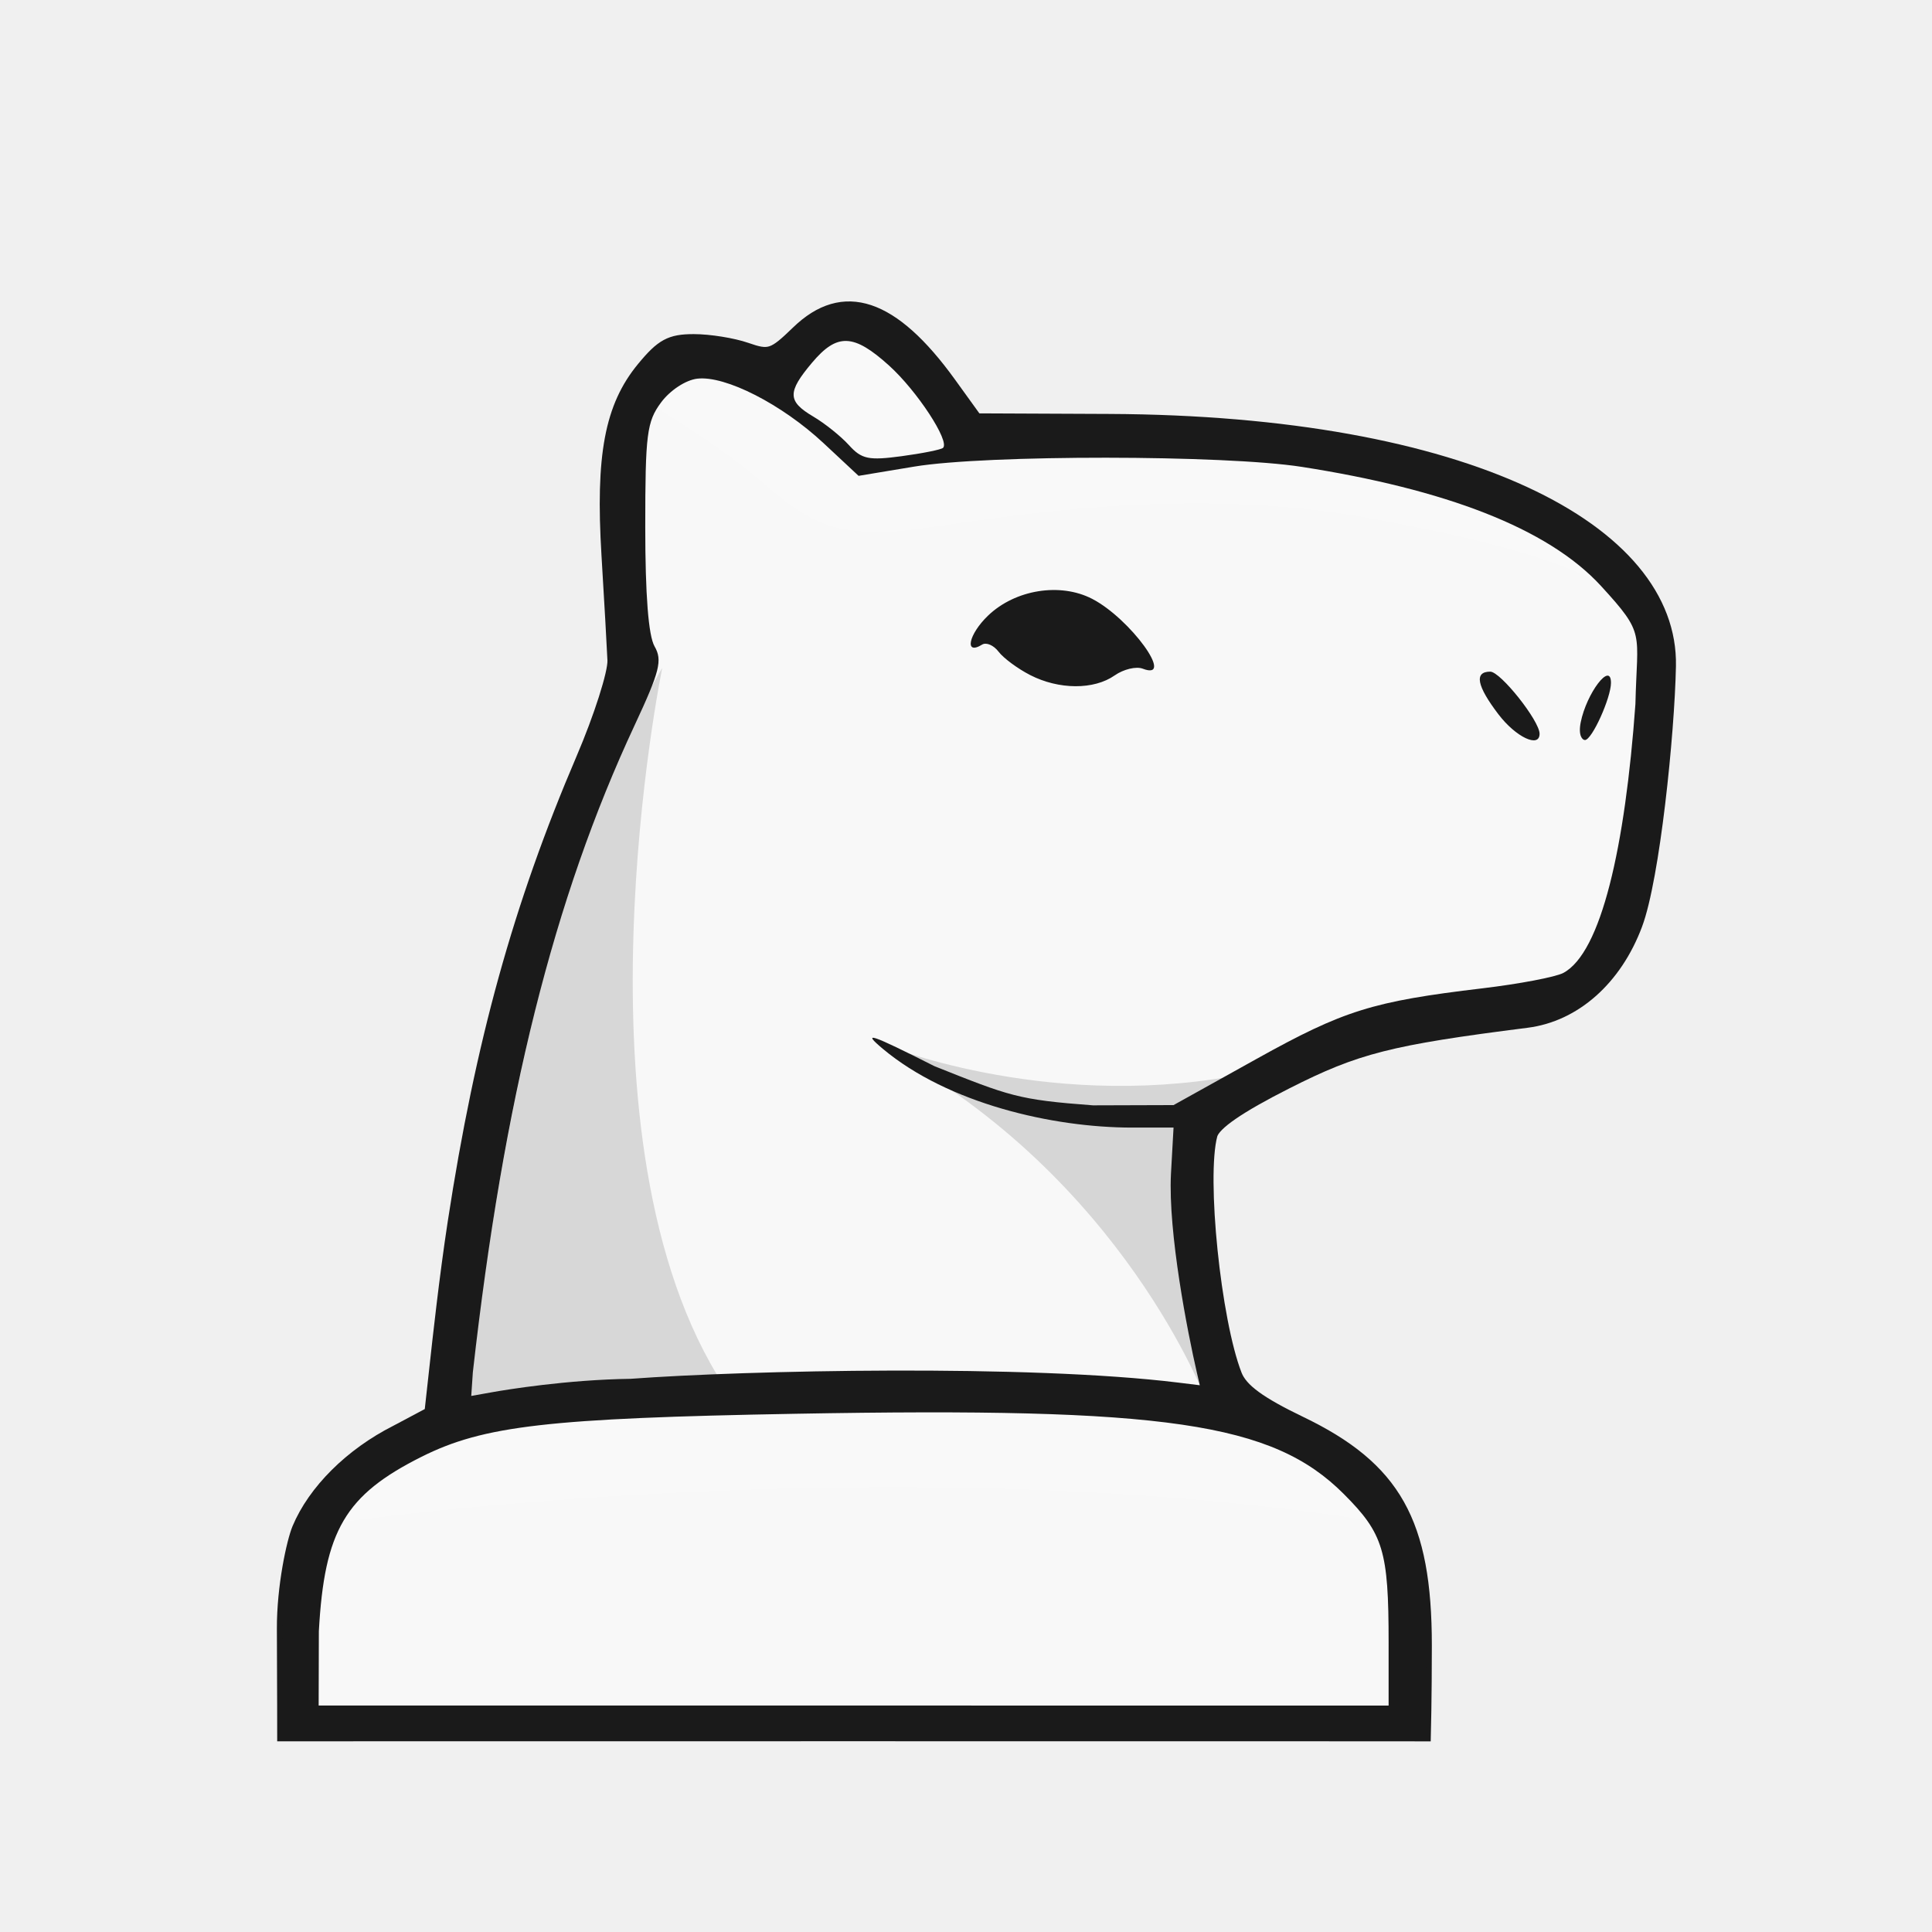
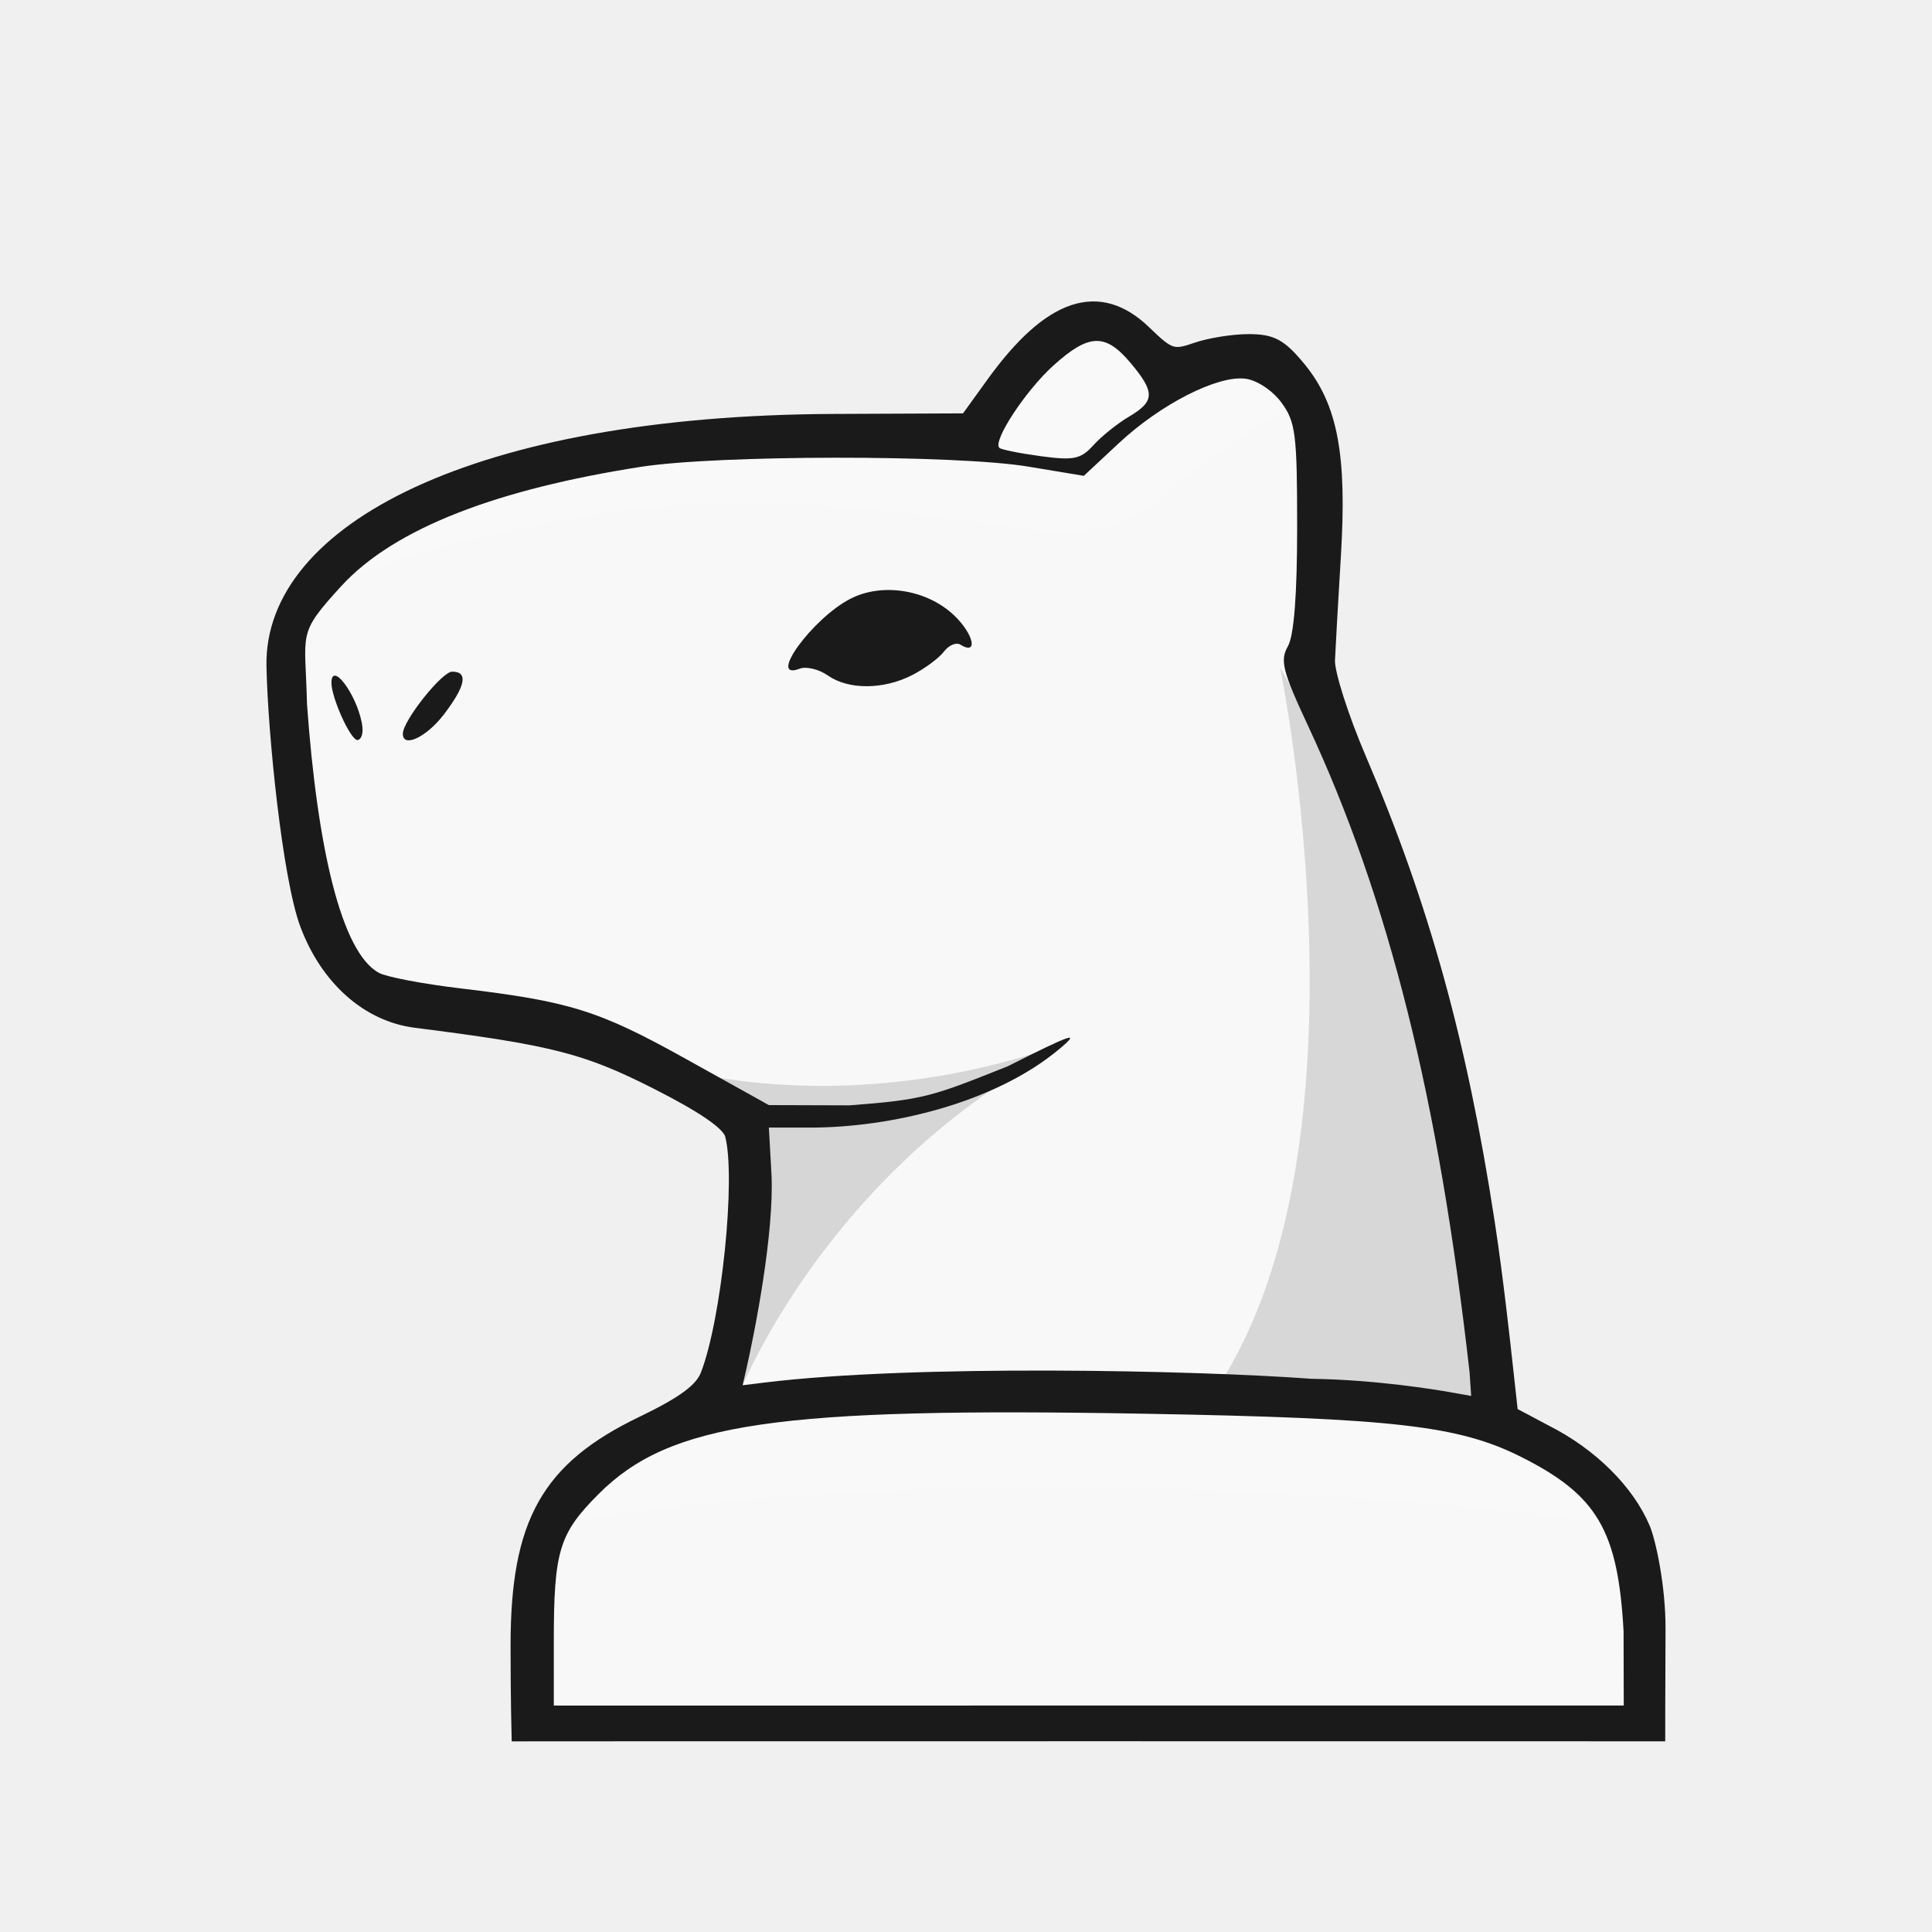
<svg xmlns="http://www.w3.org/2000/svg" width="341.33" height="341.33" version="1.1" viewBox="0 0 341.33 341.33">
  <defs>
    <style>.clsN-1{fill:none;}.clsN-2{fill:#4185BF;}.clsN-3,.clsN-5{fill:#fff;}.clsN-3,.clsN-4{opacity:0.2;}.clsN-6{fill:#1a1a1a;}</style>
    <style>.clsN-1{fill:none;}.clsN-2{fill:#C09526;}.clsN-3,.clsN-5{fill:#fff;}.clsN-3,.clsN-4{opacity:0.2;}.clsN-6{fill:#1a1a1a;}</style>
  </defs>
-   <path d="m49.939 306.68s4e-6 -6.793-0.055-18.896c-0.034-7.484 1.726-15.468 2.692-17.78 2.801-6.704 9.312-13.18 17.328-17.236l6.046-3.213 0.946-8.557c0.462-4.18 1.665-15.291 3.166-25.079 4.861-31.714 11.572-55.95 22.686-81.925 3.138-7.333 5.629-15.133 5.536-17.333s-0.567-10.555-1.052-18.567c-1.069-17.627 0.559-26.286 6.238-33.175 3.373-4.092 4.911-4.924 9.096-4.924 2.771 0 6.972 0.674 9.336 1.498 3.99 1.391 4.627 1.18 8.871-2.933 8.199-7.947 17.013-5.007 27.161 9.06l4.599 6.375 23.401 0.103c63.258 0.279 99.666 19.438 99.192 43.562-0.237 12.041-2.844 37.486-5.927 45.725-3.626 9.691-10.91 16.152-19.427 17.233-24.269 3.078-30.082 4.559-42.411 10.802-8.417 4.262-12.735 7.236-13.241 9.117-1.991 7.416 0.607 32.814 4.33 42.326 0.998 2.551 4.162 4.87 11.374 8.339 16.747 8.055 22.176 17.724 22.176 39.496 0 9.497-0.176 15.983-0.176 15.983s-13.29-0.019-101.39-0.019c-94.795 0-100.49 0.018-100.49 0.018z" fill="#f8f8f8" stroke="#1a1a1a" stroke-width="1.933" />
-   <path d="m117 118c-27 45.5-34.115 130.27-34.115 130.27s1.211 0.884 3.012 2.143c0.272-0.153 0.562-0.295 0.875-0.422 1.084-0.669 2.479-1.188 4.236-1.44 0.913-0.13 2.091-0.315 3.037-0.395 0.263-0.022 0.704-0.268 0.812-0.062 0.712-0.328 1.491-0.476 2.488-0.439 0.304 0.011 0.628 0.039 0.977 0.082 0.165 0.024 0.328 0.067 0.494 0.072 2.346 0.075 4.715-0.042 7.062-0.068 1.089 0.014 2.176 0.01 3.266 8e-3 0.634-2e-3 1.268 7e-5 1.902 0 0.596-8e-5 1.191 0 1.787 0 0.322-0.094 0.661-0.167 1.025-0.209 1.255-0.567 2.037-0.403 3.389-0.336 0.577 0.025 0.736 0.05 0.729 0.07 0.191-0.011 0.185-0.016 0.543-0.033 0.478-7e-3 0.956 4e-3 1.434 8e-3 0.257-0.097 0.609-0.226 1.061-0.398 0.609-0.487 1.37-0.709 2.17-0.752 0.667-0.036 1.331 0.054 1.959 0.17 0.099-0.028 1.202-0.025 1.326-0.023 0.653 5e-3 1.306 2e-3 1.959 2e-3 -0.145-0.42-0.268-0.812-0.428-1.248-28.25-43.25-11-127-11-127zm8.15 128.27c0.256 0.047 0.525 0.087 0.756 0.143 0.15 0.036-0.301-0.07-0.451-0.105-0.258-0.017-0.329-0.028-0.305-0.037zm-29.482 2.049c-0.238 0.052-0.479 0.091-0.721 0.131 0.057 0.255 0.095 0.524 0.125 0.801h1.236c-0.061-0.271-0.127-0.548-0.16-0.781-0.024-0.17-0.281-0.135-0.48-0.15z" fill="#050000" fill-opacity=".136" />
-   <g>
-     <g>
-       <g fill="#050000" fill-opacity=".137" stop-color="#000000" style="font-variation-settings:normal">
-         <path d="m208.4 199.14s1.261 24.849 4.681 48.227c3.34 22.834 0 0 0 0s-14.659-39.173-56.409-61.77c-7.23-3.913 26.775 11.862 26.775 11.862s11.219 0.247 25.048 0.918z" fill="#050000" fill-opacity=".137" stop-color="#000000" style="font-variation-settings:normal" />
-       </g>
-       <path d="m60.325 268.9s94.949-13.622 181.15-0.374c113.48 17.44 0 0 0 0s-0.975-12.523-38.475-18.523-102.5-0.25-116 3-23.089 6.133-26.676 15.896z" fill="#fff" fill-opacity=".173" stop-color="#000000" style="font-variation-settings:normal" />
-       <path d="m114.25 71s12.75 7.5 20.5 14.25 11.75 8.75 21.25 8.75 47-9.5 85.75-2.5 42 12.75 42 12.75-2-5.75-25.25-15.5-89.25-10.25-89.25-10.25-8-18-14.25-19.5-6.5-1.25-9.25-0.5-6.75 9.25-13 7-15.5-3-18.5 5.5z" fill="#fff" fill-opacity=".173" stop-color="#000000" style="font-variation-settings:normal" />
-       <path d="m155.62 184.38s28.381 11.784 62.125 5.75c18.875-3.375 0 0 0 0l-9.25 8.25s-31 1-52.875-14z" fill="#050000" fill-opacity=".137" stop-color="#000000" style="font-variation-settings:normal" />
+   <g transform="matrix(-1 0 0 1 343.17 0)">
+     <path d="m49.939 306.68s4e-6 -6.793-0.055-18.896c-0.034-7.484 1.726-15.468 2.692-17.78 2.801-6.704 9.312-13.18 17.328-17.236l6.046-3.213 0.946-8.557c0.462-4.18 1.665-15.291 3.166-25.079 4.861-31.714 11.572-55.95 22.686-81.925 3.138-7.333 5.629-15.133 5.536-17.333s-0.567-10.555-1.052-18.567c-1.069-17.627 0.559-26.286 6.238-33.175 3.373-4.092 4.911-4.924 9.096-4.924 2.771 0 6.972 0.674 9.336 1.498 3.99 1.391 4.627 1.18 8.871-2.933 8.199-7.947 17.013-5.007 27.161 9.06l4.599 6.375 23.401 0.103c63.258 0.279 99.666 19.438 99.192 43.562-0.237 12.041-2.844 37.486-5.927 45.725-3.626 9.691-10.91 16.152-19.427 17.233-24.269 3.078-30.082 4.559-42.411 10.802-8.417 4.262-12.735 7.236-13.241 9.117-1.991 7.416 0.607 32.814 4.33 42.326 0.998 2.551 4.162 4.87 11.374 8.339 16.747 8.055 22.176 17.724 22.176 39.496 0 9.497-0.176 15.983-0.176 15.983s-13.29-0.019-101.39-0.019c-94.795 0-100.49 0.018-100.49 0.018z" fill="#f8f8f8" stroke="#1a1a1a" stroke-width="1.933" />
+     <path d="m117 118c-27 45.5-34.115 130.27-34.115 130.27s1.211 0.884 3.012 2.143c0.272-0.153 0.562-0.295 0.875-0.422 1.084-0.669 2.479-1.188 4.236-1.44 0.913-0.13 2.091-0.315 3.037-0.395 0.263-0.022 0.704-0.268 0.812-0.062 0.712-0.328 1.491-0.476 2.488-0.439 0.304 0.011 0.628 0.039 0.977 0.082 0.165 0.024 0.328 0.067 0.494 0.072 2.346 0.075 4.715-0.042 7.062-0.068 1.089 0.014 2.176 0.01 3.266 8e-3 0.634-2e-3 1.268 7e-5 1.902 0 0.596-8e-5 1.191 0 1.787 0 0.322-0.094 0.661-0.167 1.025-0.209 1.255-0.567 2.037-0.403 3.389-0.336 0.577 0.025 0.736 0.05 0.729 0.07 0.191-0.011 0.185-0.016 0.543-0.033 0.478-7e-3 0.956 4e-3 1.434 8e-3 0.257-0.097 0.609-0.226 1.061-0.398 0.609-0.487 1.37-0.709 2.17-0.752 0.667-0.036 1.331 0.054 1.959 0.17 0.099-0.028 1.202-0.025 1.326-0.023 0.653 5e-3 1.306 2e-3 1.959 2e-3 -0.145-0.42-0.268-0.812-0.428-1.248-28.25-43.25-11-127-11-127zm8.15 128.27c0.256 0.047 0.525 0.087 0.756 0.143 0.15 0.036-0.301-0.07-0.451-0.105-0.258-0.017-0.329-0.028-0.305-0.037zm-29.482 2.049c-0.238 0.052-0.479 0.091-0.721 0.131 0.057 0.255 0.095 0.524 0.125 0.801h1.236c-0.061-0.271-0.127-0.548-0.16-0.781-0.024-0.17-0.281-0.135-0.48-0.15z" fill="#050000" fill-opacity=".136" />
+     <g fill="#050000" fill-opacity=".137" stop-color="#000000" style="font-variation-settings:normal">
+       <path d="m208.4 199.14s1.261 24.849 4.681 48.227c3.34 22.834 0 0 0 0s-14.659-39.173-56.409-61.77c-7.23-3.913 26.775 11.862 26.775 11.862s11.219 0.247 25.048 0.918z" fill="#050000" fill-opacity=".137" stop-color="#000000" style="font-variation-settings:normal" />
    </g>
+     <path d="m60.325 268.9s94.949-13.622 181.15-0.374c113.48 17.44 0 0 0 0s-0.975-12.523-38.475-18.523-102.5-0.25-116 3-23.089 6.133-26.676 15.896z" fill="#fff" fill-opacity=".173" stop-color="#000000" style="font-variation-settings:normal" />
+     <path d="m114.25 71s12.75 7.5 20.5 14.25 11.75 8.75 21.25 8.75 47-9.5 85.75-2.5 42 12.75 42 12.75-2-5.75-25.25-15.5-89.25-10.25-89.25-10.25-8-18-14.25-19.5-6.5-1.25-9.25-0.5-6.75 9.25-13 7-15.5-3-18.5 5.5z" fill="#fff" fill-opacity=".173" stop-color="#000000" style="font-variation-settings:normal" />
+     <path d="m155.62 184.38s28.381 11.784 62.125 5.75c18.875-3.375 0 0 0 0l-9.25 8.25s-31 1-52.875-14z" fill="#050000" fill-opacity=".137" stop-color="#000000" style="font-variation-settings:normal" />
    <path d="m49.939 306.68s0-6.71-0.055-18.896c-0.034-7.484 1.726-15.468 2.692-17.78 2.801-6.704 9.312-13.18 17.328-17.236l6.046-3.213 0.946-8.557c0.462-4.18 1.665-15.291 3.166-25.079 4.861-31.714 11.572-55.95 22.686-81.925 3.138-7.333 5.629-15.133 5.536-17.333s-0.567-10.555-1.052-18.567c-1.069-17.627 0.559-26.286 6.238-33.175 3.373-4.092 4.911-4.924 9.096-4.924 2.771 0 6.972 0.674 9.336 1.498 3.99 1.391 4.627 1.18 8.871-2.933 8.199-7.947 17.013-5.007 27.161 9.06l4.599 6.375 23.401 0.103c63.258 0.279 99.666 19.438 99.192 43.562-0.237 12.041-2.844 37.486-5.927 45.725-3.626 9.691-10.91 16.152-19.427 17.233-24.269 3.078-30.082 4.559-42.411 10.802-8.417 4.262-12.735 7.236-13.241 9.117-1.991 7.416 0.607 32.814 4.33 42.326 0.998 2.551 4.162 4.87 11.374 8.339 16.747 8.055 22.176 17.724 22.176 39.496 0 9.497-0.176 15.983-0.176 15.983s-13.29-0.019-101.39-0.019c-94.795 0-100.49 0.018-100.49 0.018zm195.39-16.52c0-16.183-0.917-19.21-7.944-26.237-12.572-12.572-31.405-15.328-96.723-14.152-43.808 0.788-55.216 2.1-66.209 7.612-13.466 6.752-17.14 12.999-18.121 30.809l-0.034 13.121 189.03 0.014zm-133.89-46.564c20.356-1.509 70.209-2.587 96.723 0.67l3.81 0.468-0.522-2.252c-1.6-6.91-5.101-24.694-4.574-35.084l0.456-8.186-7.333 7.6e-4c-14.076 1e-3 -32.495-4.268-44-13.893-3.856-3.226-2.274-2.696 9.109 3.052 13.288 5.29 14.7 5.921 28 6.912l14.225-0.044 14.667-8.162c15.398-8.569 20.496-10.163 39.872-12.465 6.53-0.776 12.978-2.002 14.329-2.725 6.684-3.577 10.911-22.182 12.731-47.496 0.292-12.852 1.861-12.204-6.065-20.853-9.443-10.304-27.729-17.126-52.867-21.054-13.677-2.137-55.734-2.166-68.49-0.048l-9.823 1.631-6.177-5.765c-7.381-6.888-17.373-11.991-22.326-11.402-2.044 0.243-4.791 2.047-6.386 4.194-2.522 3.395-2.799 5.566-2.799 22 0 12.003 0.561 19.213 1.643 21.1 1.418 2.475 0.931 4.391-3.552 14-14.272 30.588-23.11 65.958-28.553 114.27l-0.281 4.159 3.79-0.675c2.324-0.414 13.091-2.197 24.394-2.352zm167.83-115.99c1.029-5.143 5.345-10.84 5.345-6.961 0 2.619-3.353 10.099-4.601 10.099-0.44 0-1.218-0.764-0.744-3.138zm-14.535-1.404c-3.838-5.033-4.321-7.541-1.449-7.541 1.816 0 8.715 8.689 8.715 10.976 0 2.579-4.188 0.599-7.266-3.435zm-82.735-6.94c-2.2-1.127-4.71-2.983-5.578-4.125-0.868-1.142-2.176-1.706-2.908-1.254-3.185 1.969-2.41-1.808 1.051-5.124 4.803-4.602 12.744-5.879 18.392-2.958 6.728 3.479 14.762 14.574 8.934 12.337-1.16-0.445-3.393 0.091-4.963 1.191-3.664 2.566-9.844 2.539-14.928-0.066zm-15.392-40.138c1.244-1.163-4.604-10.085-9.525-14.531-6.275-5.67-9.19-5.776-13.631-0.497-4.379 5.204-4.337 6.8 0.251 9.51 2.036 1.203 4.864 3.471 6.285 5.04 2.241 2.477 3.467 2.734 9.297 1.95 3.694-0.497 6.989-1.159 7.324-1.472z" fill="#1a1a1a" stroke-width="1.333" />
  </g>
</svg>
